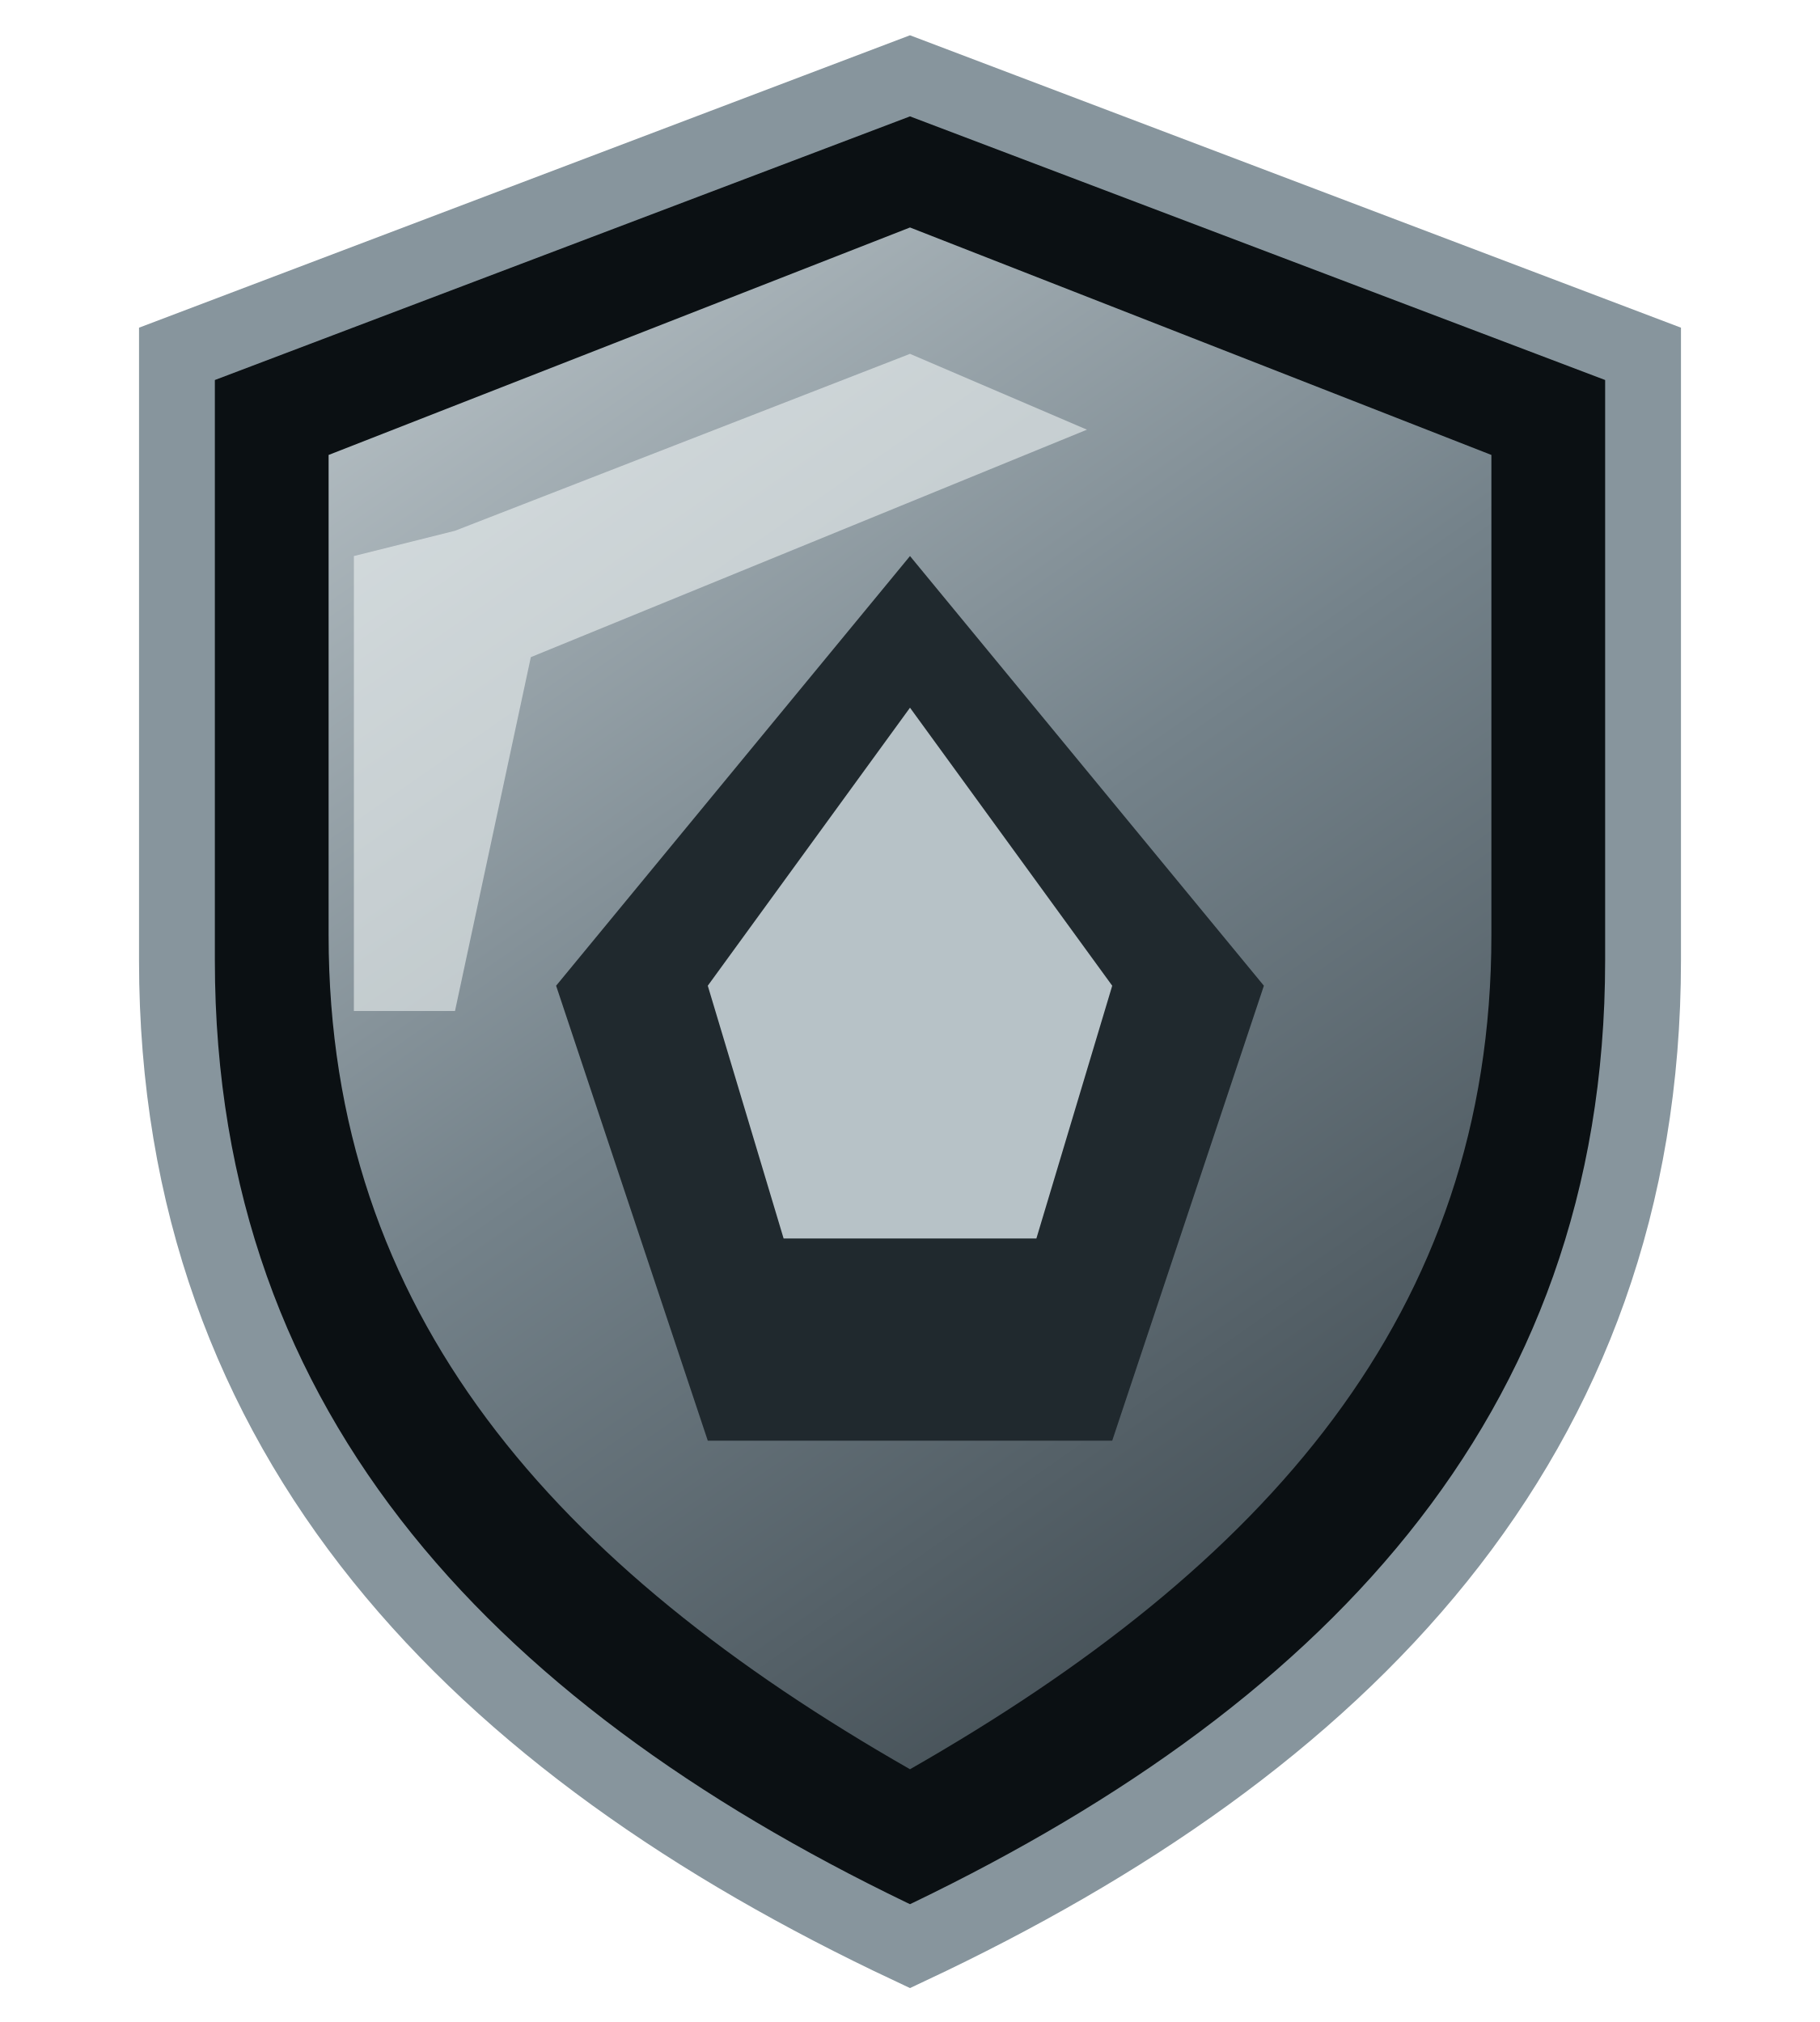
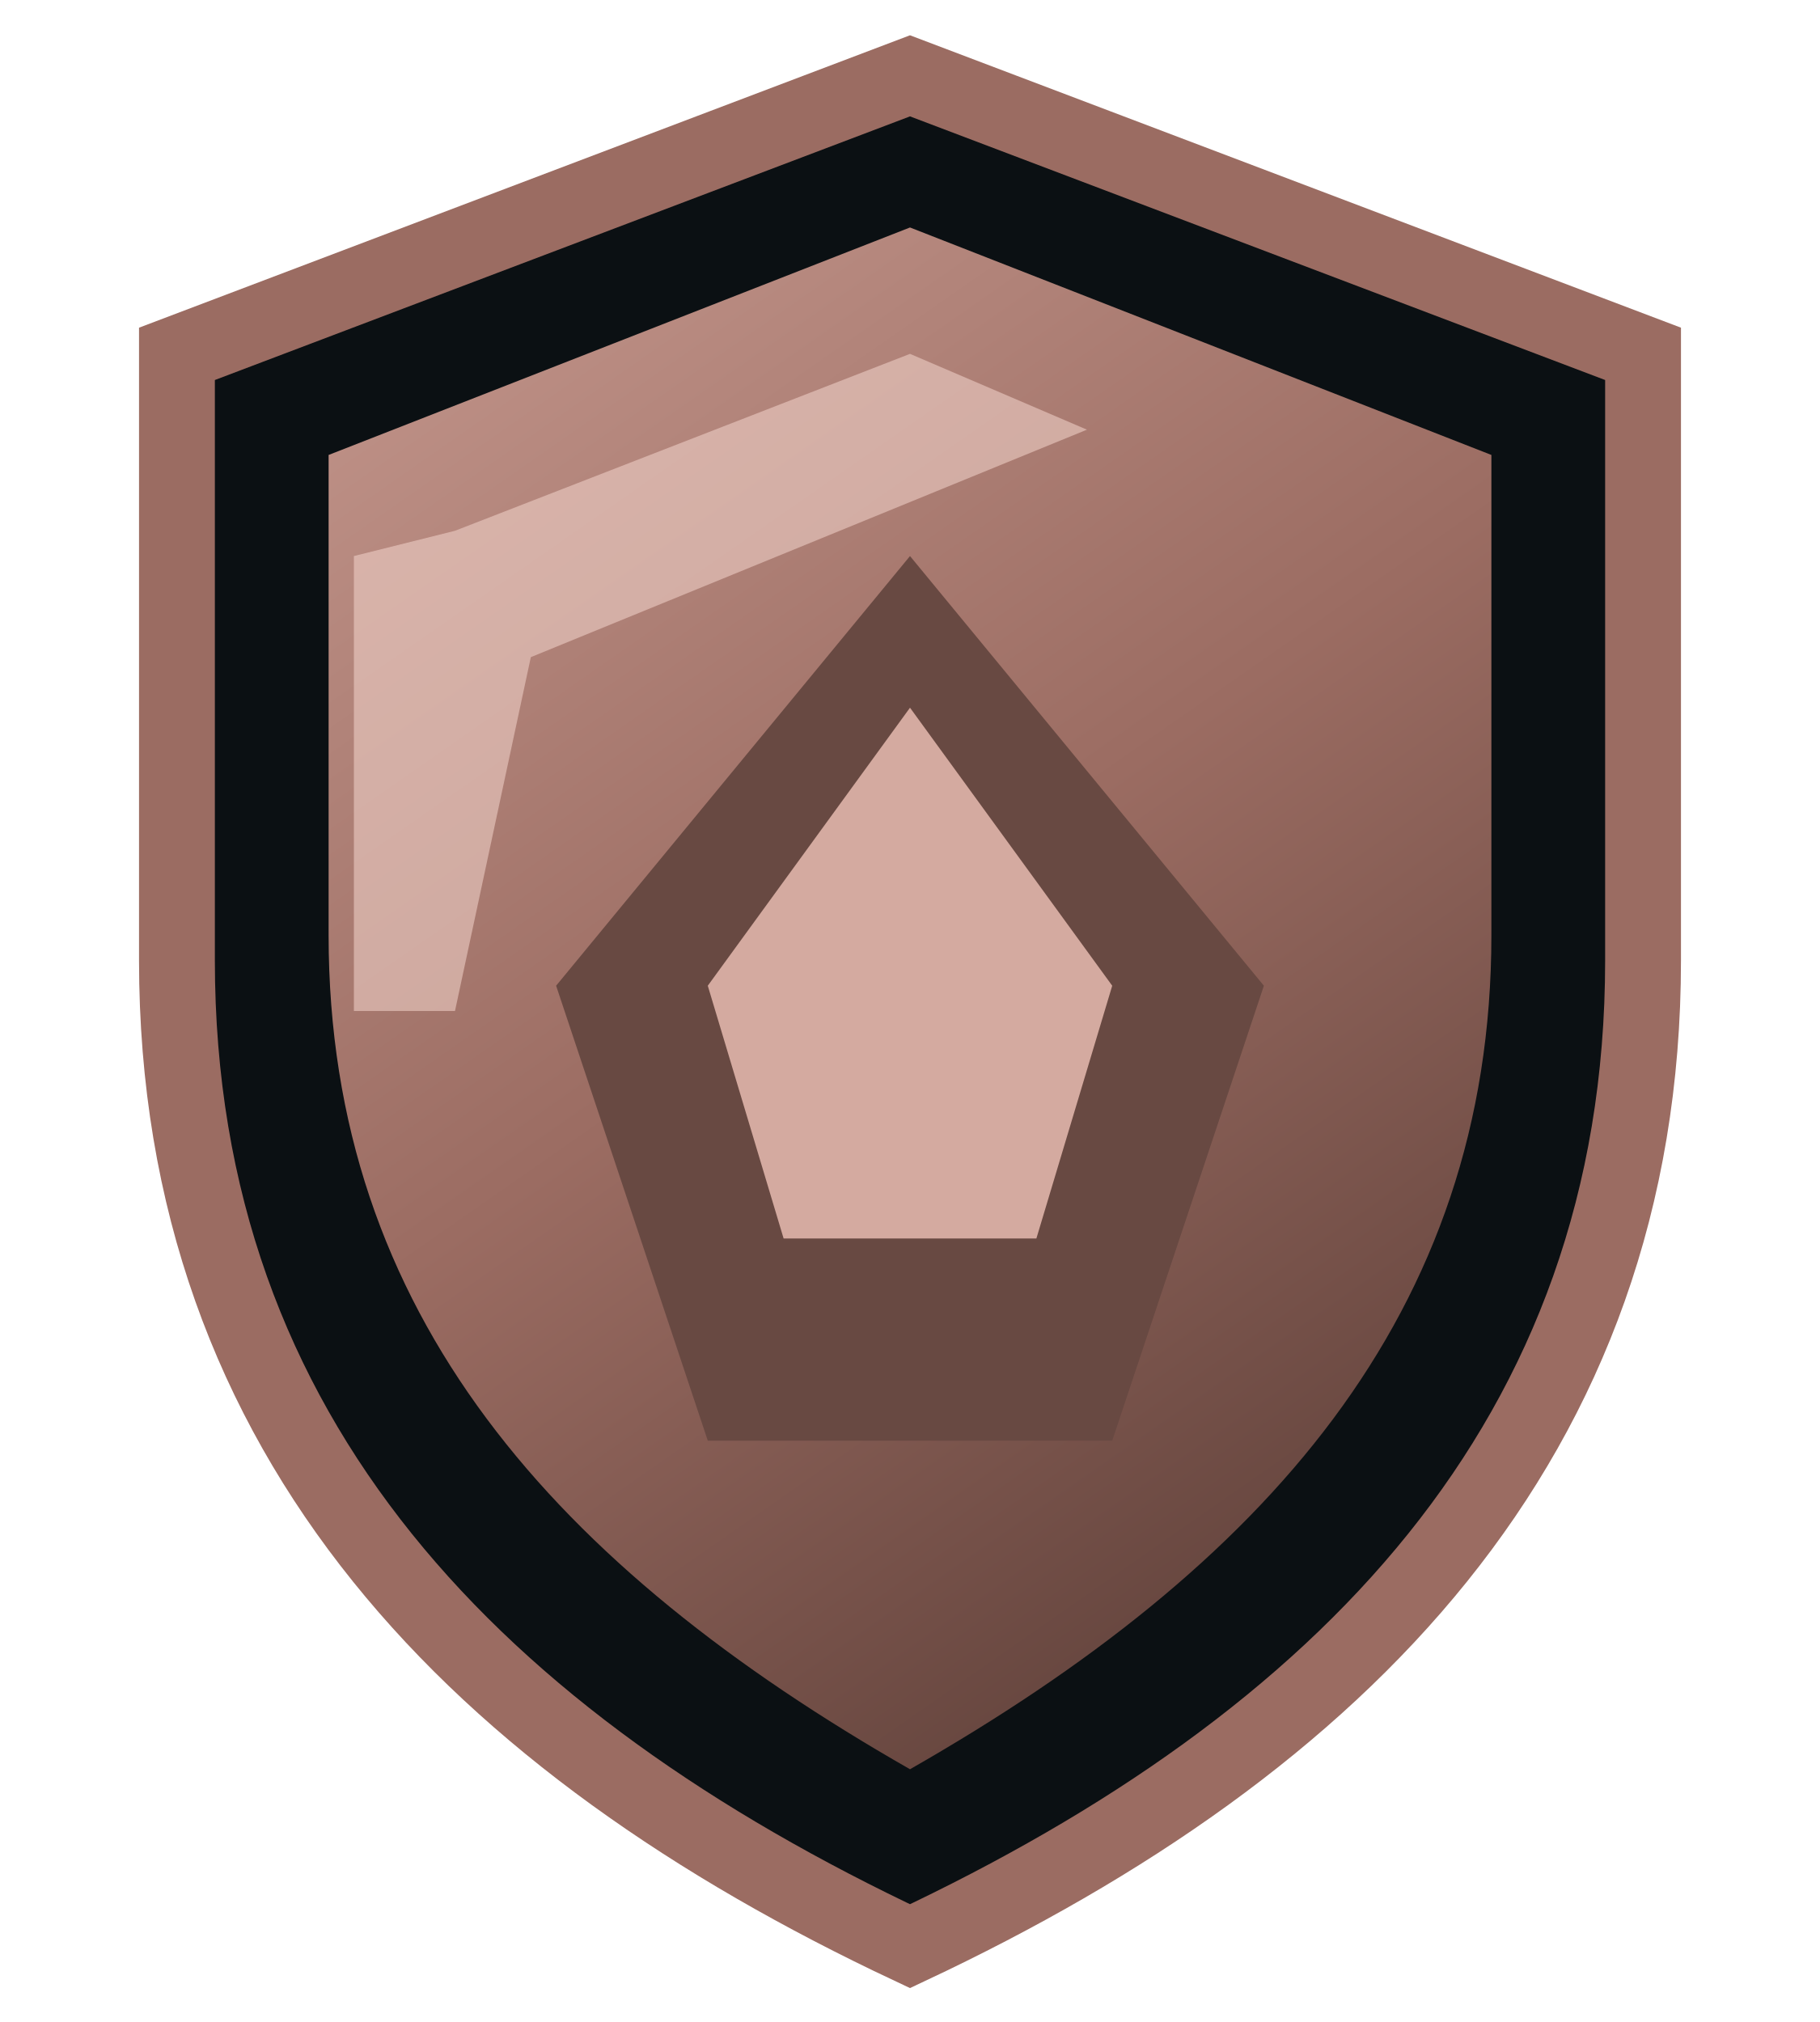
<svg xmlns="http://www.w3.org/2000/svg" viewBox="0 0 72 80" role="img" aria-labelledby="title">
  <defs>
    <linearGradient id="metal" x1="12" y1="6" x2="58" y2="72" gradientUnits="userSpaceOnUse">
-       <stop stop-color="#c4cdd1" />
-       <stop offset=".48" stop-color="#74828a" />
-       <stop offset="1" stop-color="#353f45" />
+       <stop stop-color="#c89b91" />
+       <stop offset=".48" stop-color="#9b6c62" />
+       <stop offset="1" stop-color="#503630" />
    </linearGradient>
  </defs>
-   <path fill="#0b1013" stroke="#87959d" stroke-width="3" d="M36 3 65 14v24c0 19-12 31-29 39C19 69 7 57 7 38V14L36 3Z" />
+   <path fill="#0b1013" stroke="#9b6c62" stroke-width="3" d="M36 3 65 14v24c0 19-12 31-29 39C19 69 7 57 7 38V14L36 3Z" />
  <path fill="url(#metal)" d="M36 9 59 18v19c0 15-9 25-23 33-14-8-23-18-23-33V18l23-9Z" />
-   <path fill="#20292e" d="m22 39 14-17 14 17-6 18H28l-6-18Z" />
-   <path fill="#b7c2c7" d="m36 28 8 11-3 10H31l-3-10 8-11Z" />
-   <path fill="#f0f4f5" opacity=".58" d="m18 21 18-7 7 3-22 9-3 14h-4V22l4-1Z" />
+   <path fill="#684942" d="m22 39 14-17 14 17-6 18H28l-6-18Z" />
+   <path fill="#d4aaa0" d="m36 28 8 11-3 10H31l-3-10 8-11Z" />
+   <path fill="#f0d0c8" opacity=".58" d="m18 21 18-7 7 3-22 9-3 14h-4V22l4-1Z" />
</svg>
